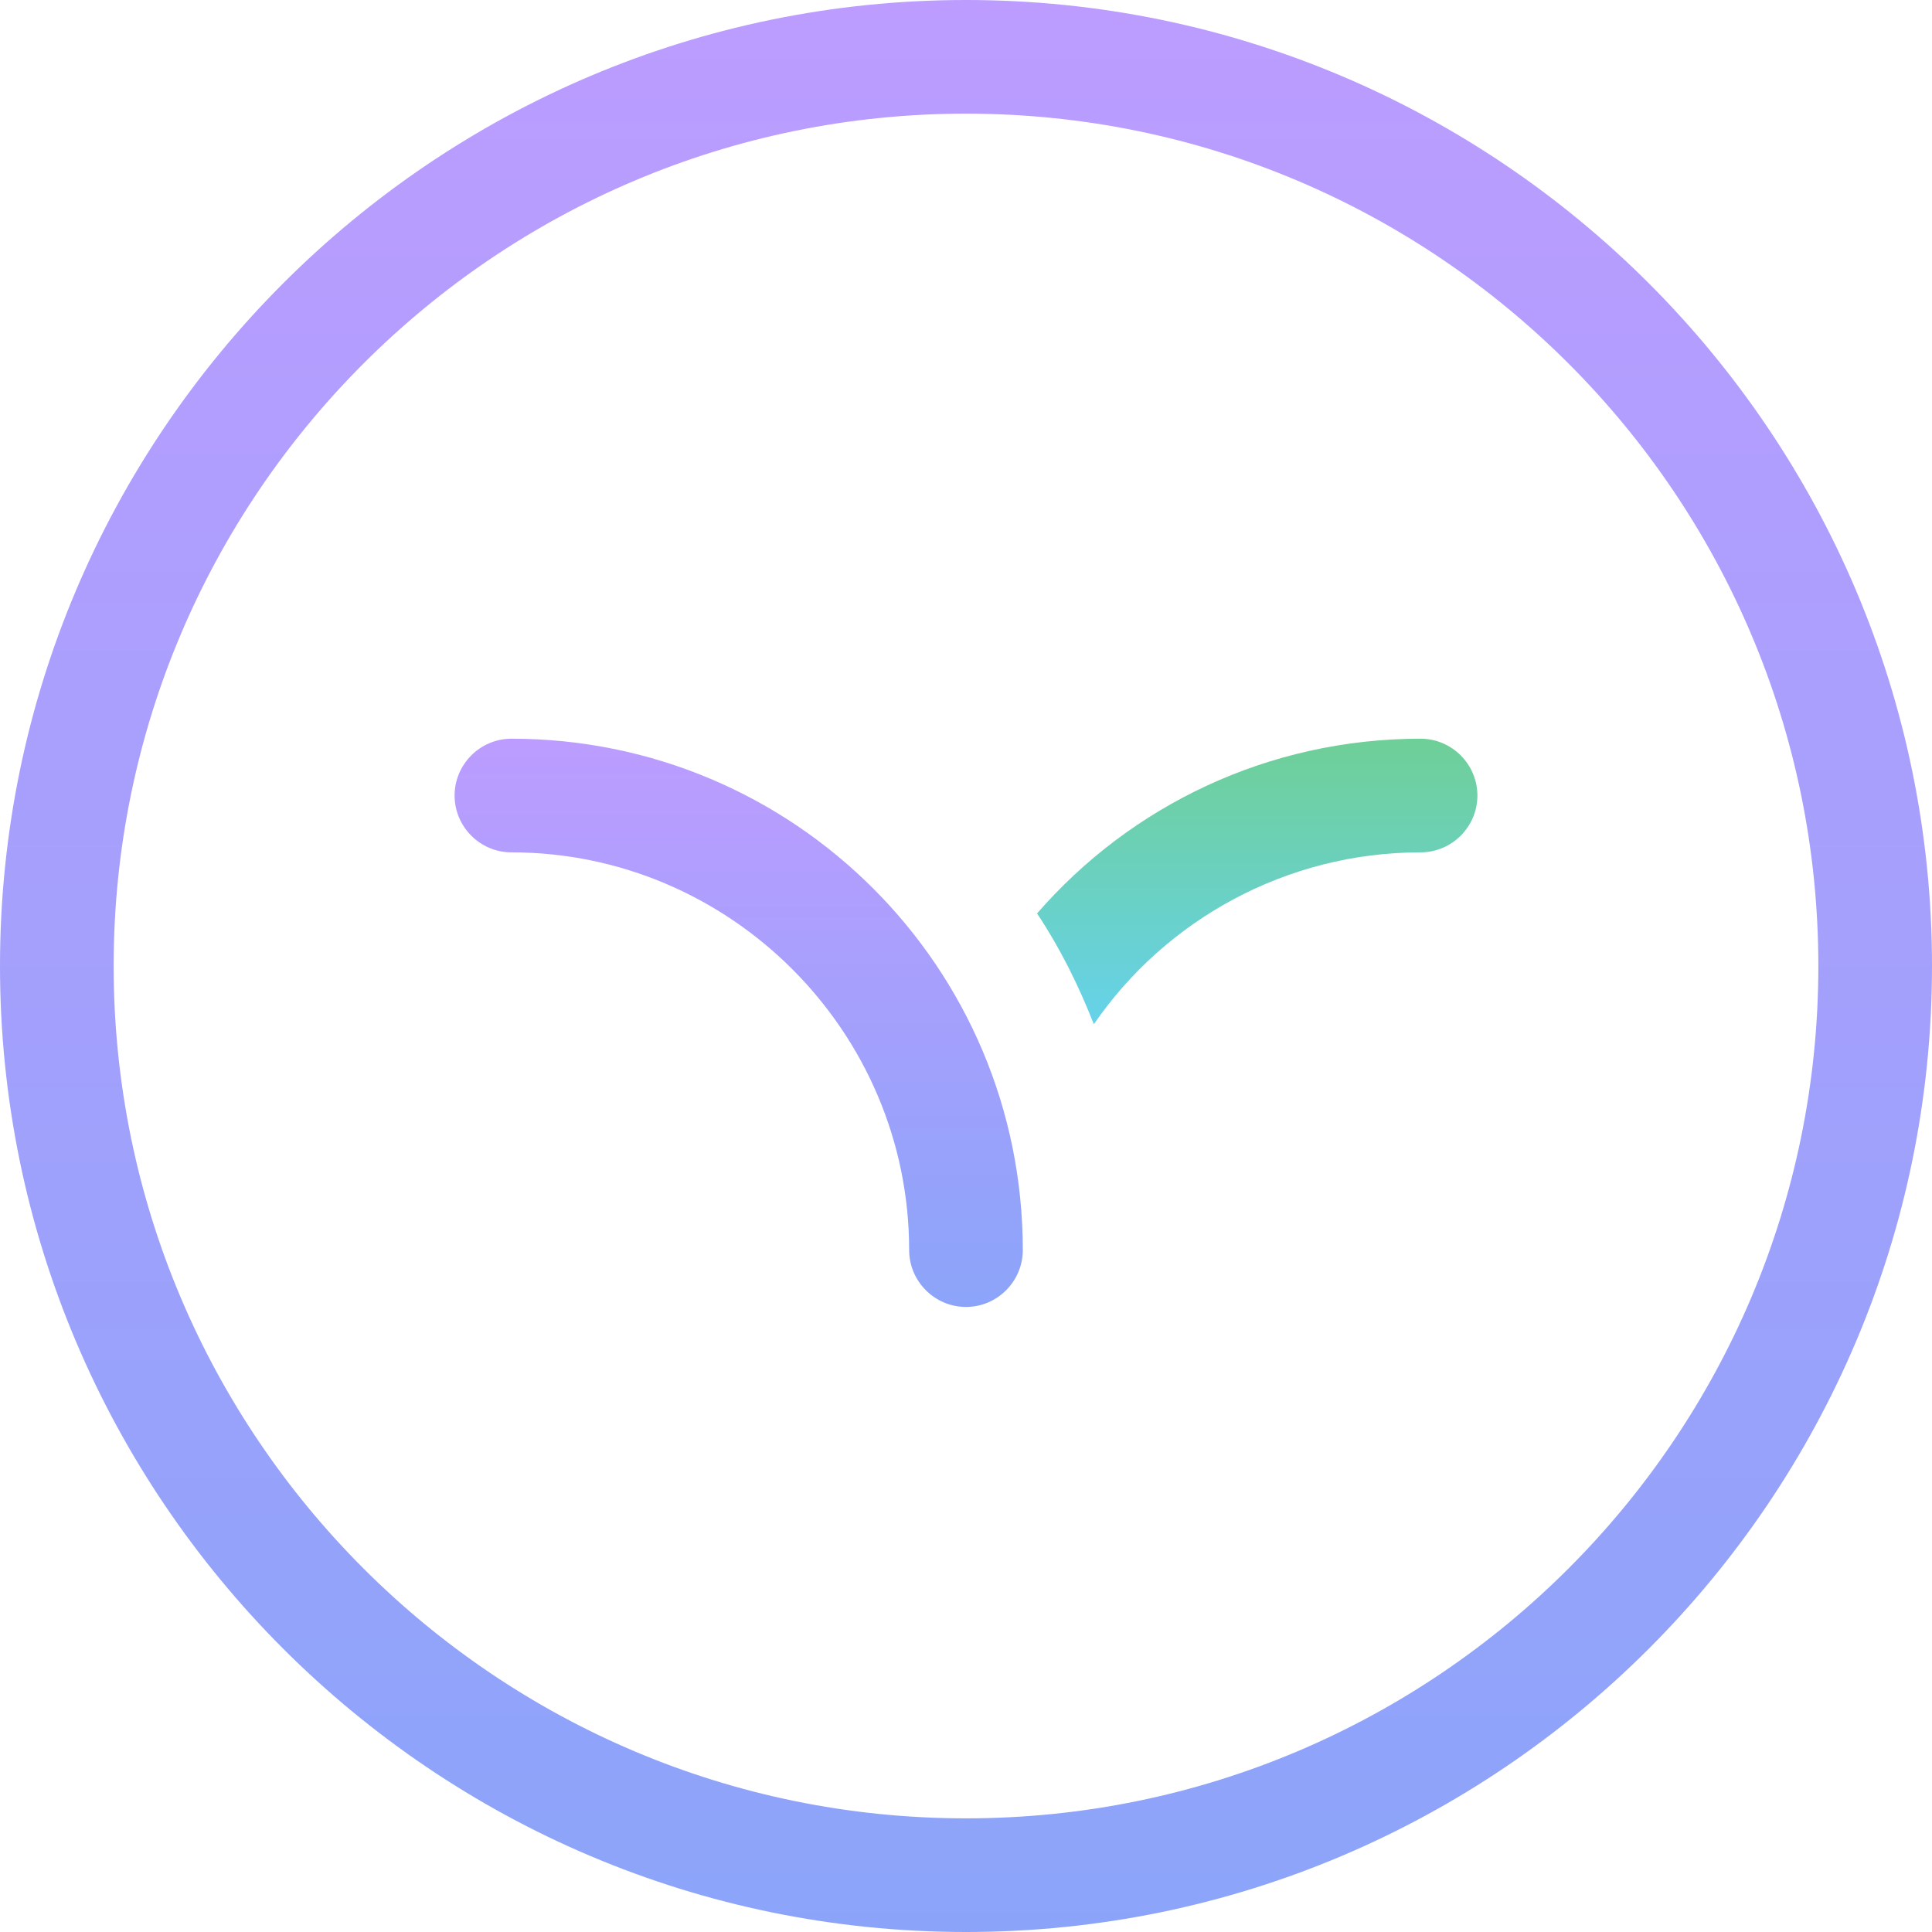
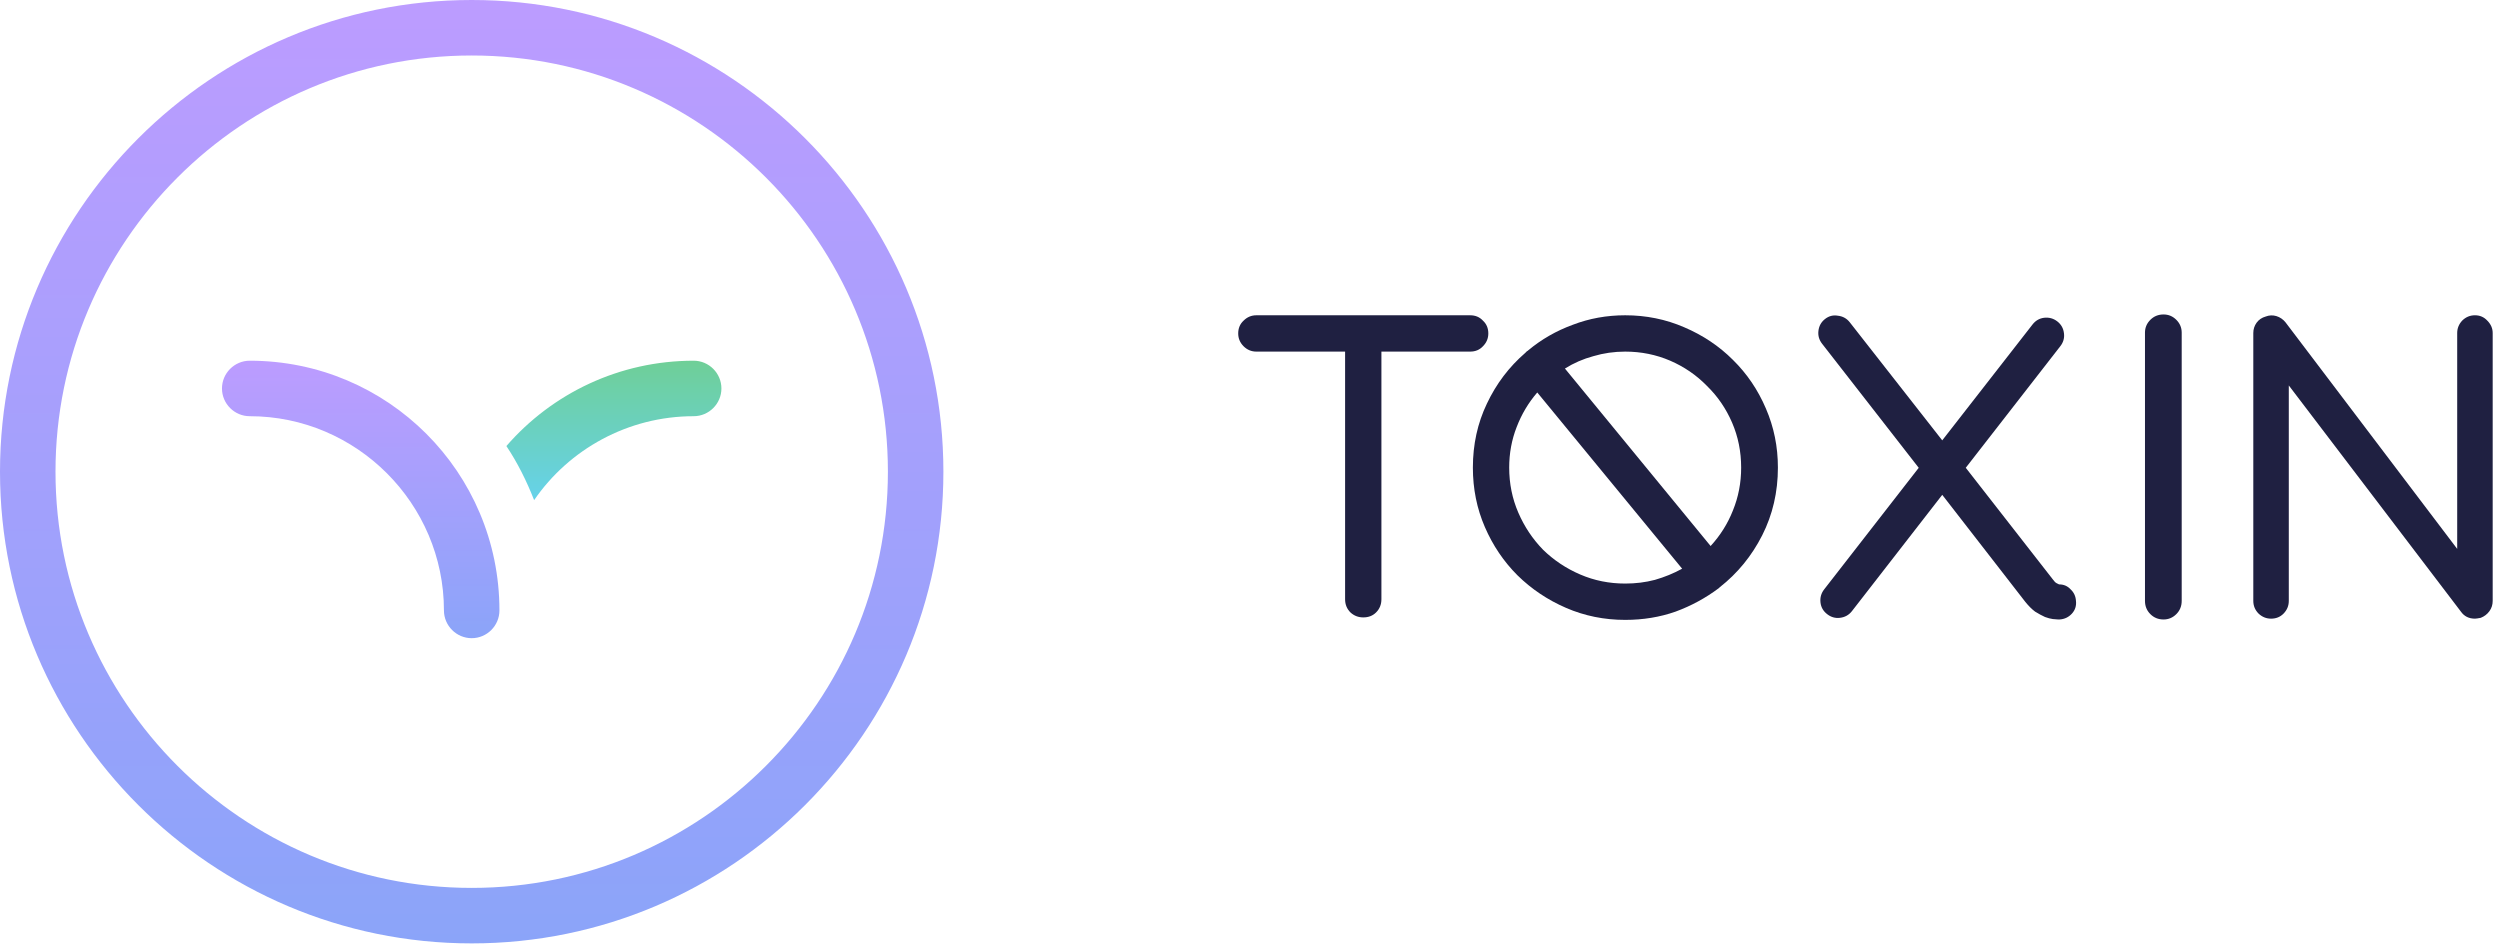
- <svg xmlns="http://www.w3.org/2000/svg" width="40" height="40" viewBox="0 0 40 40" fill="none">
-   <path d="M20 27.059C19.353 27.059 18.823 26.529 18.823 25.882C18.823 21.353 15.117 17.647 10.588 17.647C9.941 17.647 9.412 17.118 9.412 16.471C9.412 15.824 9.941 15.294 10.588 15.294C16.441 15.294 21.176 20.029 21.176 25.882C21.176 26.529 20.647 27.059 20 27.059Z" fill="url(#paint0_linear_18381_1595)" />
-   <path d="M30.588 16.471C30.588 17.118 30.059 17.647 29.412 17.647C26.618 17.647 24.118 19.059 22.647 21.206C22.323 20.382 21.941 19.618 21.471 18.912C23.412 16.677 26.265 15.294 29.412 15.294C30.059 15.294 30.588 15.824 30.588 16.471Z" fill="url(#paint1_linear_18381_1595)" />
-   <path d="M20 40C8.971 40 0 31.029 0 20C0 8.971 8.971 0 20 0C31.029 0 40 8.971 40 20C40 31.029 31.029 40 20 40ZM20 2.353C10.265 2.353 2.353 10.265 2.353 20C2.353 29.735 10.265 37.647 20 37.647C29.735 37.647 37.647 29.735 37.647 20C37.647 10.265 29.735 2.353 20 2.353Z" fill="url(#paint2_linear_18381_1595)" />
+ <svg xmlns="http://www.w3.org/2000/svg" width="106" height="40" viewBox="0 0 106 40" fill="none">
+   <path d="M62.335 13.368C62.557 13.368 62.737 13.444 62.877 13.596C63.029 13.736 63.105 13.917 63.105 14.138C63.105 14.348 63.029 14.529 62.877 14.681C62.737 14.832 62.557 14.908 62.335 14.908H58.572V25.408C58.572 25.63 58.497 25.817 58.345 25.968C58.205 26.108 58.024 26.178 57.803 26.178C57.593 26.178 57.412 26.108 57.26 25.968C57.108 25.817 57.032 25.63 57.032 25.408V14.908H53.27C53.06 14.908 52.879 14.832 52.727 14.681C52.576 14.529 52.5 14.348 52.5 14.138C52.5 13.917 52.576 13.736 52.727 13.596C52.879 13.444 53.06 13.368 53.27 13.368H62.335Z" fill="#1F2041" />
+   <path d="M68.908 13.368C69.794 13.368 70.629 13.537 71.41 13.876C72.203 14.214 72.892 14.675 73.475 15.258C74.07 15.842 74.537 16.53 74.875 17.323C75.213 18.105 75.383 18.939 75.383 19.826C75.383 20.864 75.161 21.821 74.718 22.696C74.274 23.571 73.674 24.306 72.915 24.901C72.915 24.901 72.903 24.913 72.88 24.936C72.32 25.356 71.708 25.688 71.043 25.933C70.378 26.167 69.666 26.283 68.908 26.283C68.021 26.283 67.187 26.114 66.405 25.776C65.623 25.438 64.935 24.977 64.34 24.393C63.757 23.81 63.296 23.128 62.958 22.346C62.619 21.564 62.45 20.724 62.45 19.826C62.45 18.846 62.648 17.942 63.045 17.113C63.442 16.273 63.984 15.556 64.673 14.961L64.743 14.891C64.754 14.891 64.772 14.879 64.795 14.856C65.355 14.389 65.985 14.027 66.685 13.771C67.385 13.502 68.126 13.368 68.908 13.368ZM68.908 24.743C69.351 24.743 69.771 24.691 70.168 24.586C70.576 24.469 70.961 24.312 71.323 24.113L65.18 16.641C64.807 17.073 64.515 17.562 64.305 18.111C64.095 18.648 63.99 19.219 63.99 19.826C63.99 20.503 64.118 21.138 64.375 21.733C64.632 22.328 64.982 22.853 65.425 23.308C65.88 23.752 66.405 24.102 67 24.358C67.595 24.615 68.231 24.743 68.908 24.743ZM72.53 23.151C72.938 22.707 73.254 22.206 73.475 21.646C73.709 21.074 73.825 20.468 73.825 19.826C73.825 19.149 73.697 18.513 73.44 17.918C73.183 17.323 72.828 16.804 72.373 16.361C71.929 15.906 71.41 15.55 70.815 15.293C70.22 15.037 69.584 14.908 68.908 14.908C68.441 14.908 67.992 14.973 67.56 15.101C67.128 15.217 66.726 15.393 66.353 15.626L72.53 23.151Z" fill="#1F2041" />
+   <path d="M82.351 20.631C82.118 20.631 81.919 20.538 81.756 20.351L77.258 14.576C77.13 14.412 77.078 14.232 77.101 14.033C77.124 13.823 77.218 13.654 77.381 13.526C77.544 13.398 77.725 13.351 77.924 13.386C78.133 13.409 78.303 13.502 78.431 13.666L82.351 18.671L86.183 13.753C86.312 13.59 86.475 13.497 86.674 13.473C86.883 13.45 87.07 13.502 87.234 13.631C87.397 13.759 87.49 13.928 87.513 14.138C87.537 14.337 87.484 14.518 87.356 14.681L82.946 20.351C82.794 20.538 82.596 20.631 82.351 20.631ZM87.269 26.266C87.222 26.266 87.146 26.26 87.041 26.248C86.948 26.237 86.837 26.207 86.709 26.161C86.58 26.102 86.44 26.027 86.288 25.933C86.148 25.828 86.008 25.688 85.868 25.513L82.351 20.981L78.519 25.916C78.39 26.079 78.221 26.172 78.011 26.196C77.813 26.219 77.632 26.167 77.469 26.038C77.305 25.91 77.212 25.747 77.189 25.548C77.165 25.338 77.218 25.152 77.346 24.988L81.756 19.318C81.896 19.132 82.088 19.038 82.334 19.038C82.59 19.038 82.794 19.132 82.946 19.318L87.041 24.568C87.099 24.65 87.152 24.703 87.198 24.726C87.245 24.749 87.28 24.767 87.303 24.778C87.502 24.778 87.665 24.848 87.793 24.988C87.933 25.117 88.009 25.28 88.021 25.478C88.044 25.688 87.986 25.869 87.846 26.021C87.706 26.172 87.531 26.254 87.321 26.266H87.269Z" fill="#1F2041" />
+   <path d="M91.734 26.266C91.513 26.266 91.326 26.19 91.174 26.038C91.023 25.887 90.947 25.7 90.947 25.478V14.103C90.947 13.893 91.023 13.713 91.174 13.561C91.326 13.409 91.513 13.333 91.734 13.333C91.944 13.333 92.125 13.409 92.277 13.561C92.428 13.713 92.504 13.893 92.504 14.103V25.478C92.504 25.7 92.428 25.887 92.277 26.038C92.125 26.19 91.944 26.266 91.734 26.266Z" fill="#1F2041" />
+   <path d="M104.938 26.231C104.681 26.231 104.483 26.132 104.343 25.933L97.045 16.343V25.478C97.045 25.688 96.969 25.869 96.818 26.021C96.678 26.161 96.503 26.231 96.293 26.231C96.094 26.231 95.919 26.161 95.768 26.021C95.616 25.869 95.54 25.688 95.54 25.478V14.121C95.54 13.957 95.587 13.812 95.68 13.683C95.773 13.555 95.902 13.467 96.065 13.421C96.217 13.363 96.368 13.357 96.52 13.403C96.672 13.45 96.8 13.537 96.905 13.666L104.185 23.273V14.121C104.185 13.922 104.255 13.748 104.395 13.596C104.547 13.444 104.728 13.368 104.938 13.368C105.148 13.368 105.323 13.444 105.463 13.596C105.614 13.748 105.69 13.922 105.69 14.121V25.478C105.69 25.642 105.643 25.788 105.55 25.916C105.457 26.044 105.334 26.137 105.183 26.196C105.066 26.219 104.984 26.231 104.938 26.231Z" fill="#1F2041" />
+   <path d="M20 27.059C19.353 27.059 18.823 26.529 18.823 25.882C18.823 21.353 15.117 17.647 10.588 17.647C9.941 17.647 9.412 17.118 9.412 16.471C9.412 15.824 9.941 15.294 10.588 15.294C16.441 15.294 21.176 20.029 21.176 25.882C21.176 26.529 20.647 27.059 20 27.059Z" fill="url(#paint0_linear_18370_61)" />
+   <path d="M30.588 16.471C30.588 17.118 30.059 17.647 29.412 17.647C26.618 17.647 24.118 19.059 22.647 21.206C22.323 20.382 21.941 19.618 21.471 18.912C23.412 16.677 26.265 15.294 29.412 15.294C30.059 15.294 30.588 15.824 30.588 16.471Z" fill="url(#paint1_linear_18370_61)" />
+   <path d="M20 40C8.971 40 0 31.029 0 20C0 8.971 8.971 0 20 0C31.029 0 40 8.971 40 20C40 31.029 31.029 40 20 40ZM20 2.353C10.265 2.353 2.353 10.265 2.353 20C2.353 29.735 10.265 37.647 20 37.647C29.735 37.647 37.647 29.735 37.647 20C37.647 10.265 29.735 2.353 20 2.353Z" fill="url(#paint2_linear_18370_61)" />
  <defs>
-     <linearGradient id="paint0_linear_18381_1595" x1="15.294" y1="15.294" x2="15.294" y2="27.059" gradientUnits="userSpaceOnUse">
+     <linearGradient id="paint0_linear_18370_61" x1="15.294" y1="15.294" x2="15.294" y2="27.059" gradientUnits="userSpaceOnUse">
      <stop stop-color="#BC9CFF" />
      <stop offset="1" stop-color="#8BA4F9" />
    </linearGradient>
-     <linearGradient id="paint1_linear_18381_1595" x1="26.029" y1="15.294" x2="26.029" y2="21.206" gradientUnits="userSpaceOnUse">
+     <linearGradient id="paint1_linear_18370_61" x1="26.029" y1="15.294" x2="26.029" y2="21.206" gradientUnits="userSpaceOnUse">
      <stop stop-color="#6FCF97" />
      <stop offset="1" stop-color="#66D2EA" />
    </linearGradient>
-     <linearGradient id="paint2_linear_18381_1595" x1="20" y1="0" x2="20" y2="40" gradientUnits="userSpaceOnUse">
+     <linearGradient id="paint2_linear_18370_61" x1="20" y1="0" x2="20" y2="40" gradientUnits="userSpaceOnUse">
      <stop stop-color="#BC9CFF" />
      <stop offset="1" stop-color="#8BA4F9" />
    </linearGradient>
  </defs>
</svg>
